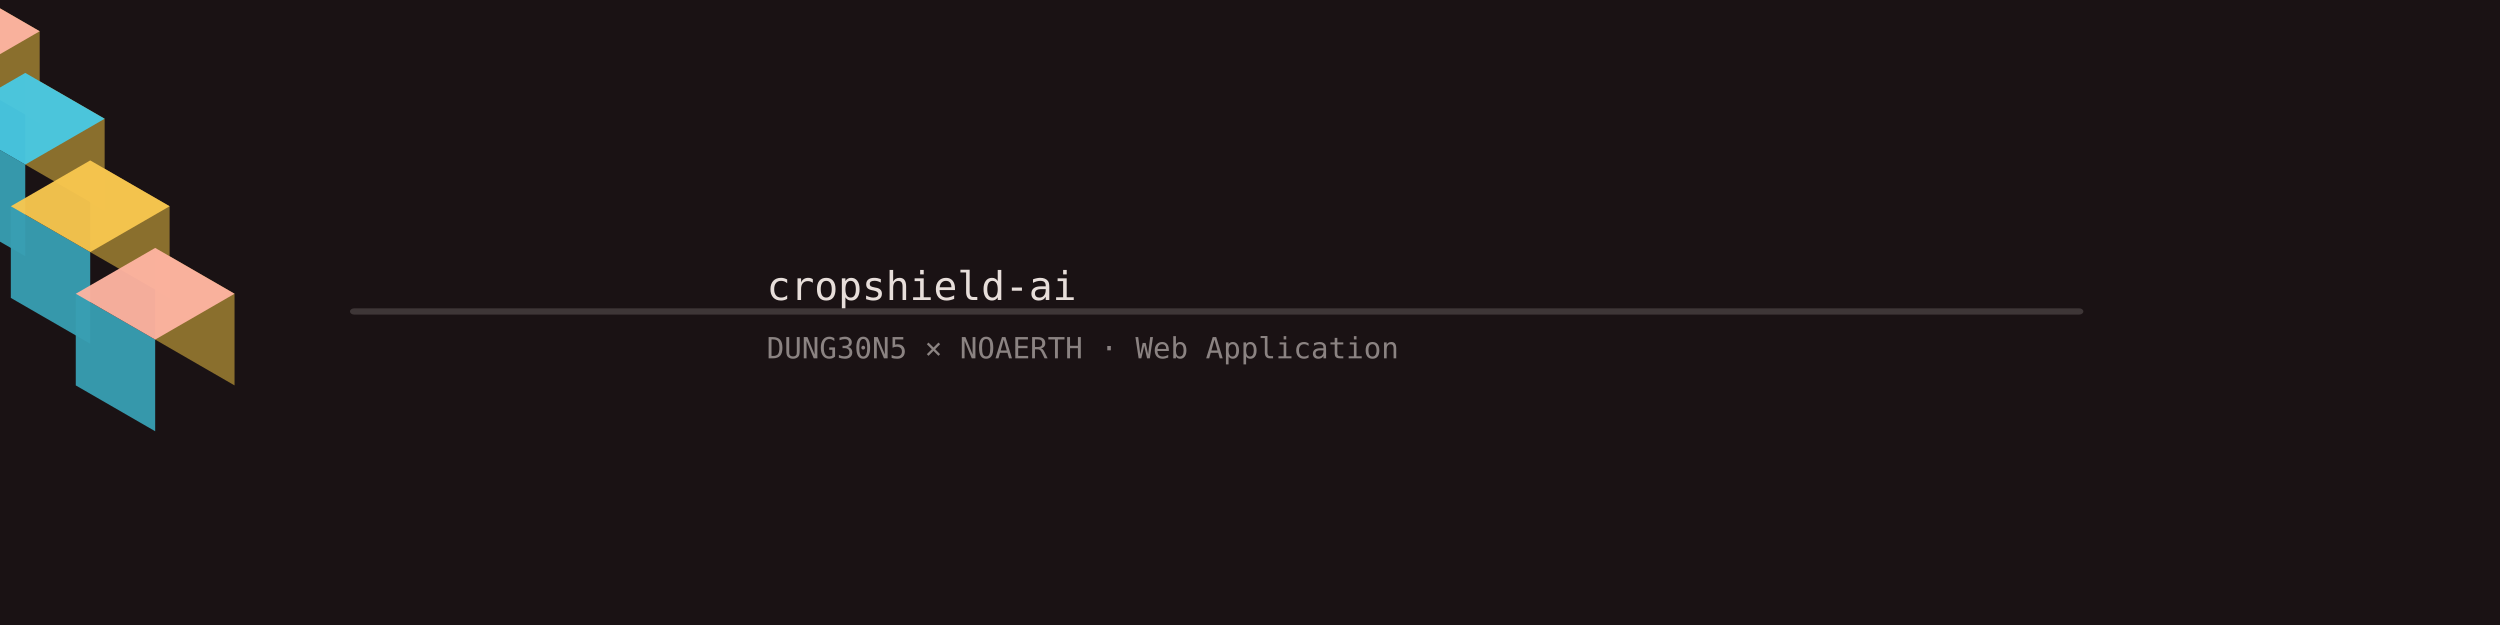
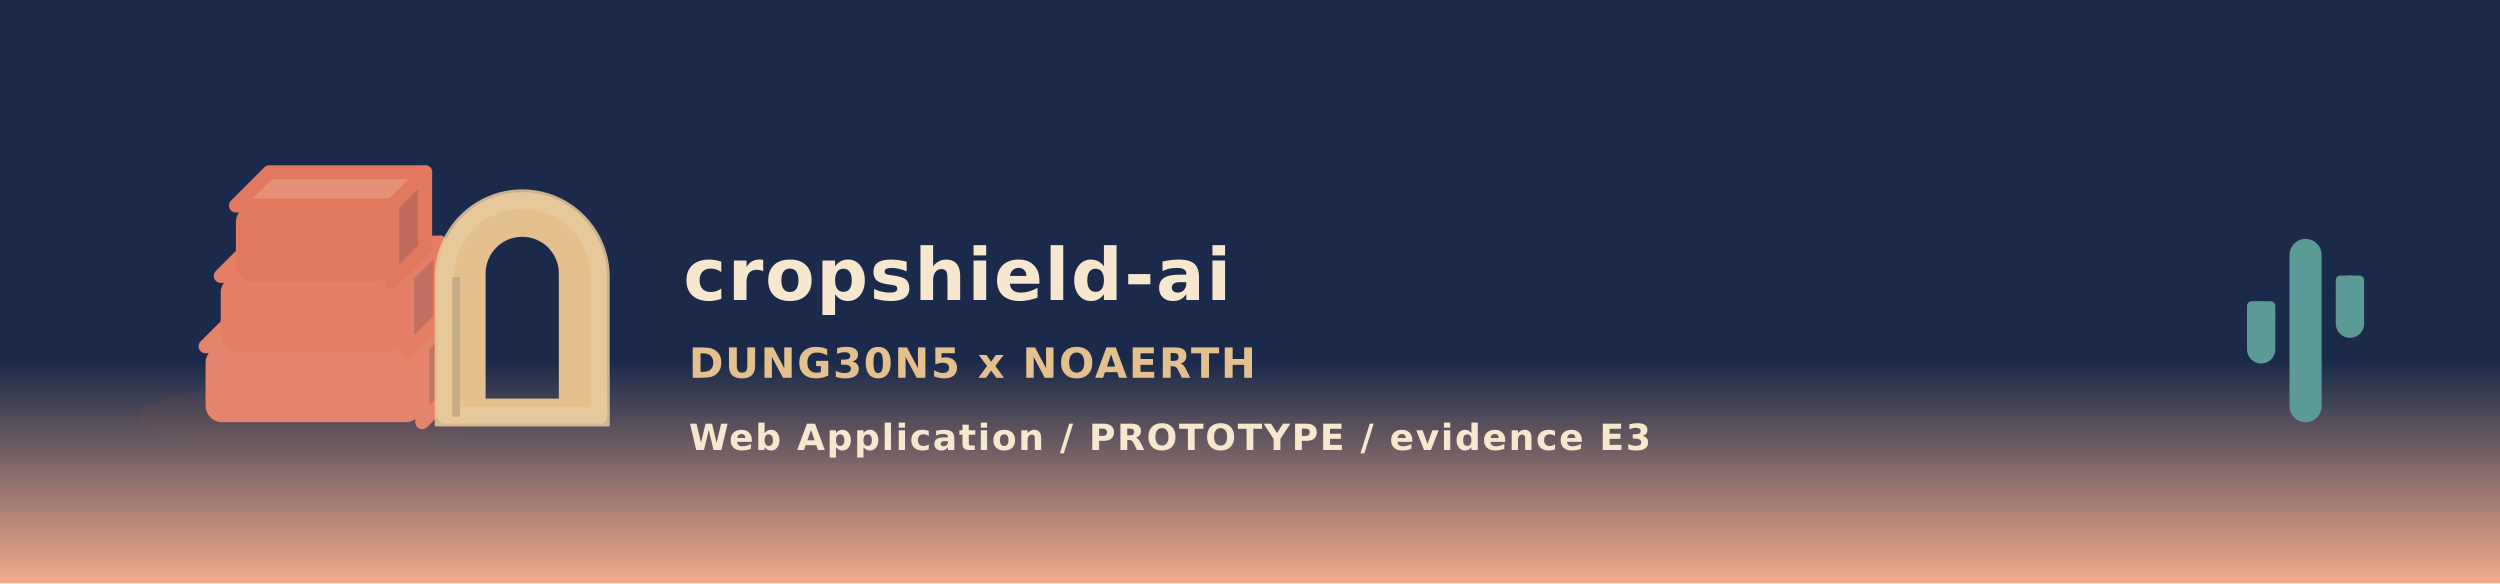
- <svg xmlns="http://www.w3.org/2000/svg" viewBox="0 0 1200 300" width="1200" height="300" role="img" aria-label="cropshield-ai identity object">
-   <rect width="1200" height="300" fill="#1a1214" />
-   <defs>
-     <linearGradient id="gft" x1="0" y1="0" x2="1" y2="1">
-       <stop offset="0%" stop-color="#ffb4a2" />
-       <stop offset="100%" stop-color="#48cae4" />
-     </linearGradient>
-   </defs>
-   <rect x="168.00" y="148.00" width="832.00" height="3.00" rx="2.00" fill="rgba(253,244,240,0.160)" opacity="1.00" />
-   <polygon points="-19.05,37.00 19.05,59.00 19.05,15.00 -19.05,-7.00" fill="#90732e" opacity="0.95" />
-   <polygon points="-57.16,59.00 -19.05,81.00 -19.05,37.00 -57.16,15.00" fill="#389eb2" opacity="0.95" />
-   <polygon points="-19.05,-7.00 19.05,15.00 -19.05,37.00 -57.16,15.00" fill="#ffb4a2" opacity="0.95" />
-   <polygon points="12.12,79.00 50.23,101.00 50.23,57.00 12.12,35.00" fill="#90732e" opacity="0.95" />
-   <polygon points="-25.98,101.00 12.12,123.00 12.12,79.00 -25.98,57.00" fill="#389eb2" opacity="0.95" />
-   <polygon points="12.12,35.00 50.23,57.00 12.12,79.00 -25.98,57.00" fill="#48cae4" opacity="0.95" />
-   <polygon points="43.30,121.00 81.41,143.00 81.41,99.00 43.30,77.00" fill="#90732e" opacity="0.95" />
-   <polygon points="5.20,143.00 43.30,165.00 43.30,121.00 5.20,99.00" fill="#389eb2" opacity="0.95" />
-   <polygon points="43.30,77.00 81.41,99.00 43.30,121.00 5.20,99.00" fill="#f9c74f" opacity="0.95" />
-   <polygon points="74.48,163.00 112.58,185.00 112.58,141.00 74.48,119.00" fill="#90732e" opacity="0.95" />
-   <polygon points="36.37,185.00 74.48,207.00 74.48,163.00 36.37,141.00" fill="#389eb2" opacity="0.95" />
-   <polygon points="74.48,119.00 112.58,141.00 74.48,163.00 36.37,141.00" fill="#ffb4a2" opacity="0.95" />
-   <text x="368" y="144" font-family="ui-monospace,Menlo,monospace" font-size="19" fill="rgba(253,244,240,0.900)">cropshield-ai</text>
-   <text x="368" y="172" font-family="ui-monospace,Menlo,monospace" font-size="14" fill="rgba(253,244,240,0.500)">DUNG30N5 × NOAERTH · Web Application</text>
+ <svg xmlns="http://www.w3.org/2000/svg" width="900" height="210" viewBox="0 0 900 210" role="img" aria-label="cropshield-ai - identity object">
+   <linearGradient id="skyf" x1="0" y1="0" x2="0" y2="1">
+     <stop offset="0" stop-color="#1b2a4a" />
+     <stop offset="0.62" stop-color="#1b2a4a" />
+     <stop offset="1" stop-color="#f3ad8a" />
+   </linearGradient>
+   <rect width="900" height="210" fill="url(#skyf)" />
+   <rect x="0" y="352" width="900" height="-142" fill="#e3c08d" />
+   <rect x="0" y="352" width="900" height="3" fill="#e6c596" />
+   <ellipse cx="112" cy="150" rx="62" ry="12" fill="rgba(138,90,68,0.11)" />
+   <path d="M74,124.67 L152,124.67 L164,112.67 L86,112.67 Z" fill="#e99a82" stroke="#e5846c" stroke-width="5" stroke-linejoin="round" />
+   <path d="M152,124.67 L164,112.67 L164,140 L152,152 Z" fill="#c37566" stroke="#e5846c" stroke-width="5" stroke-linejoin="round" />
+   <rect x="74" y="124.67" width="78" height="27.33" rx="6" fill="#e5846c" />
+   <path d="M79.46,99.33 L146.54,99.33 L158.54,87.33 L91.46,87.33 Z" fill="#e8957d" stroke="#e47e66" stroke-width="5" stroke-linejoin="round" />
+   <path d="M146.54,99.33 L158.54,87.33 L158.54,114.67 L146.54,126.67 Z" fill="#c27061" stroke="#e47e66" stroke-width="5" stroke-linejoin="round" />
+   <rect x="79.46" y="99.33" width="67.08" height="27.33" rx="6" fill="#e47e66" />
+   <path d="M84.92,74 L141.08,74 L153.08,62 L96.92,62 Z" fill="#e79079" stroke="#e37861" stroke-width="5" stroke-linejoin="round" />
+   <path d="M141.08,74 L153.08,62 L153.08,89.33 L141.08,101.33 Z" fill="#c16b5d" stroke="#e37861" stroke-width="5" stroke-linejoin="round" />
+   <rect x="84.92" y="74" width="56.16" height="27.33" rx="6" fill="#e37861" />
+   <path d="M160,150 L160,99.68 A28,28 0 0 1 216,99.68 L216,150 Z M172.32,146 L172.32,98.43 A15.68,15.68 0 0 1 203.68,98.43 L203.68,146 Z" fill="#e3c08d" fill-rule="evenodd" stroke="#e3c08d" stroke-width="5" stroke-linejoin="round" />
+   <path d="M160,150 L160,99.68 A28,28 0 0 1 216,99.68 L216,150 Z" fill="none" stroke="#e8c99d" stroke-width="7" stroke-linecap="round" opacity="0.85" />
+   <rect x="162.8" y="99.68" width="2.8" height="50.32" fill="#c7ab84" />
+   <text x="246" y="108" font-family="Verdana,DejaVu Sans,sans-serif" font-size="26" font-weight="700" letter-spacing="0.6" fill="#f6e7ce" text-anchor="start">cropshield-ai</text>
+   <text x="248" y="136" font-family="Verdana,DejaVu Sans,sans-serif" font-size="15" font-weight="700" letter-spacing="0.6" fill="#e3c08d" text-anchor="start">DUNG30N5 x NOAERTH</text>
+   <text x="248" y="162" font-family="Verdana,DejaVu Sans,sans-serif" font-size="13" font-weight="700" letter-spacing="0.6" fill="#f6e7ce" text-anchor="start">Web Application  /  PROTOTYPE  /  evidence E3</text>
+   <rect x="824.22" y="86" width="11.56" height="66" rx="5.78" fill="#5b9a97" />
+   <rect x="808.92" y="108.44" width="10.2" height="22.44" rx="5.1" fill="#5b9a97" />
+   <rect x="808.92" y="108.44" width="10.2" height="6.6" rx="1.7" fill="#5b9a97" />
+   <rect x="840.88" y="99.2" width="10.2" height="22.44" rx="5.1" fill="#5b9a97" />
+   <rect x="840.88" y="99.2" width="10.2" height="6.6" rx="1.7" fill="#5b9a97" />
</svg>
